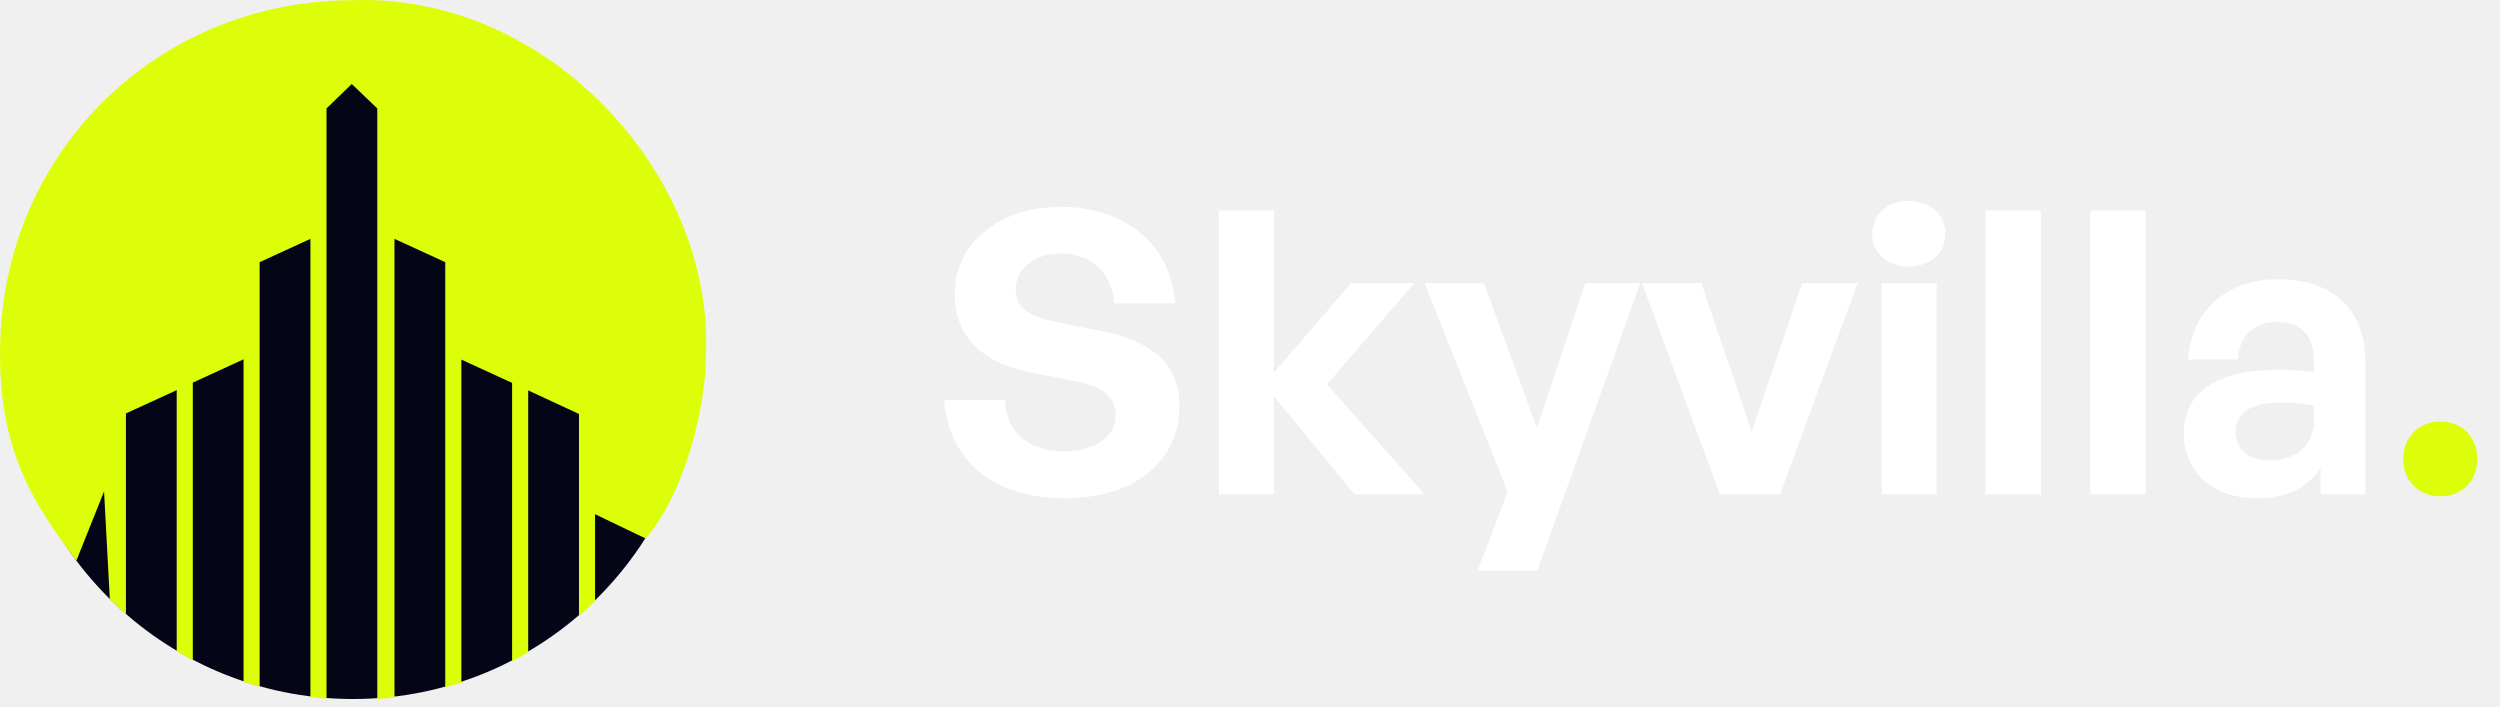
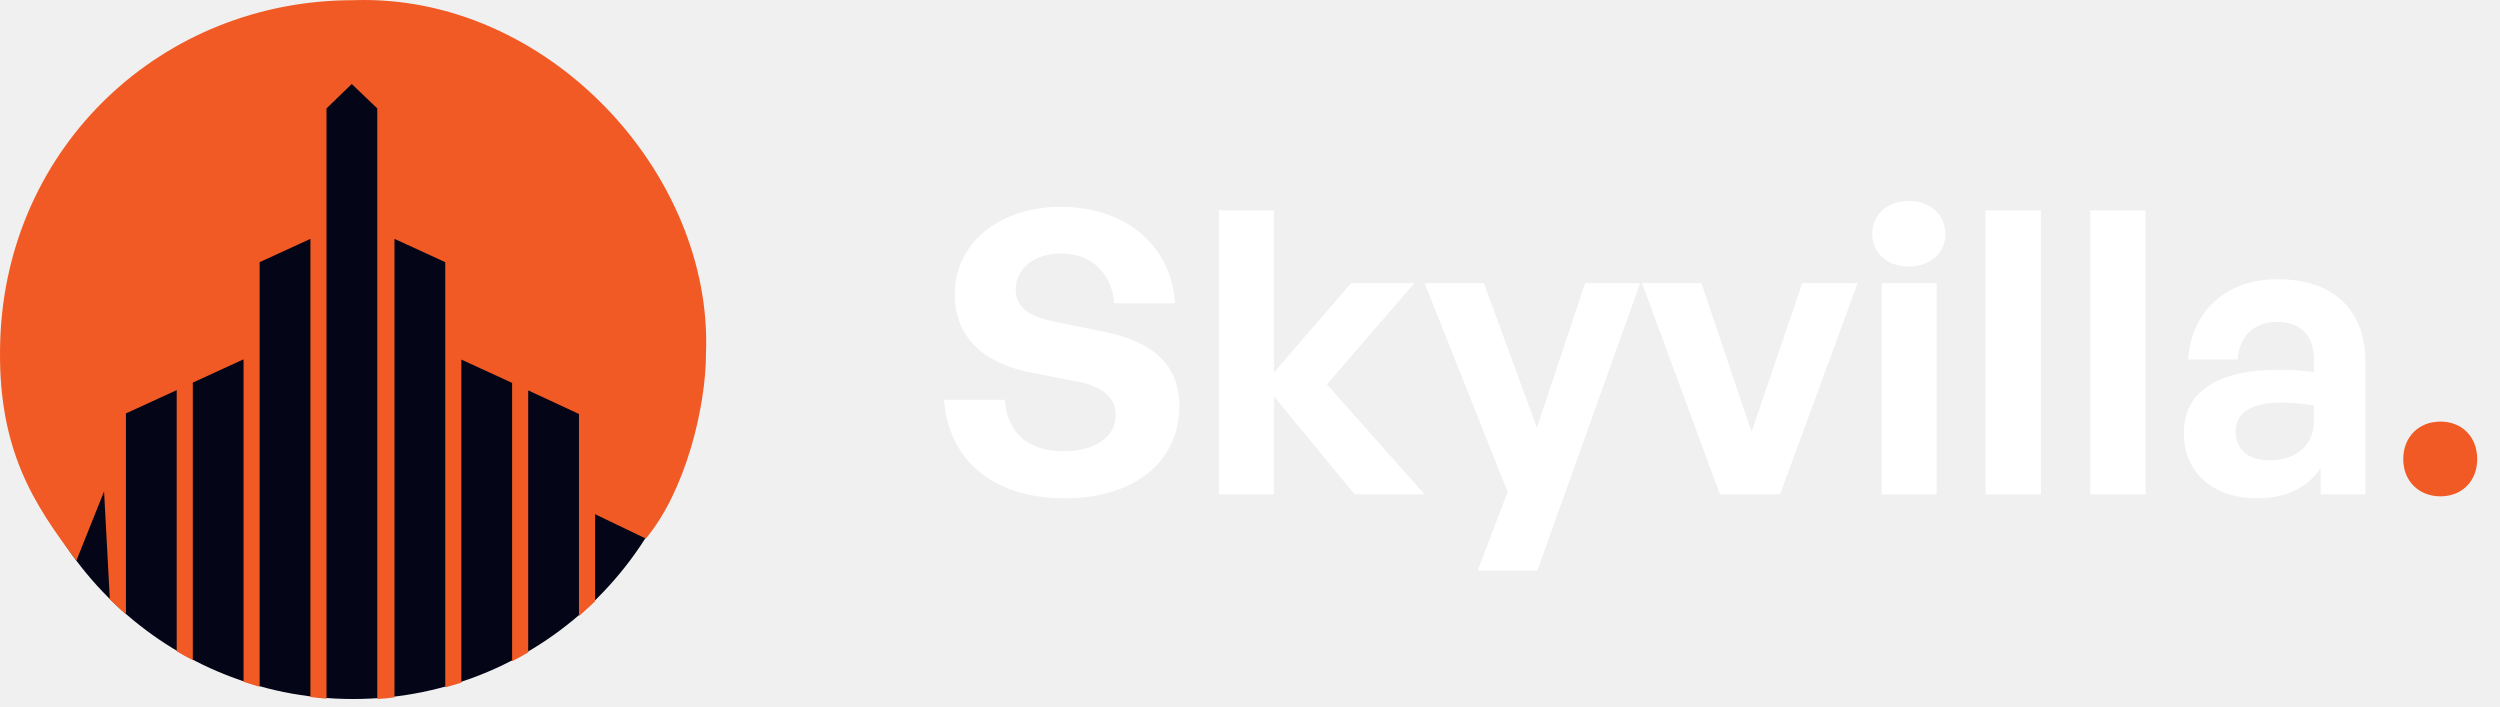
<svg xmlns="http://www.w3.org/2000/svg" width="177" height="50" viewBox="0 0 177 50" fill="none">
  <path d="M83.5 28.756C83.5 32.592 80.42 35.28 75.38 35.28C70.312 35.28 67.148 32.564 66.84 28.308H71.152C71.264 30.52 72.692 31.948 75.296 31.948C77.452 31.948 78.992 30.996 78.992 29.372C78.992 28.112 78.012 27.356 76.304 27.02L73 26.376C69.948 25.788 67.596 24.136 67.596 20.804C67.596 17.22 70.76 14.644 75.1 14.644C79.608 14.644 82.912 17.276 83.192 21.476H78.88C78.74 19.376 77.284 17.948 75.156 17.948C73.084 17.948 71.908 19.124 71.908 20.524C71.908 21.896 73.168 22.484 74.624 22.764L78.068 23.464C81.596 24.164 83.5 25.788 83.5 28.756ZM90.194 35H86.302V14.896H90.194V26.376L95.654 20.048H100.134L93.946 27.216L100.862 35H95.906L90.194 28.056V35ZM116.122 20.048L108.842 40.404H104.614L106.742 34.832L100.862 20.048H105.062L108.814 30.296L112.23 20.048H116.122ZM131.517 20.048L126.029 35H121.773L116.256 20.048H120.457L124.013 30.576L127.597 20.048H131.517ZM137.732 16.576C137.732 17.892 136.668 18.872 135.128 18.872C133.616 18.872 132.552 17.892 132.552 16.576C132.552 15.204 133.616 14.224 135.128 14.224C136.668 14.224 137.732 15.204 137.732 16.576ZM137.116 35H133.224V20.048H137.116V35ZM144.5 35H140.58V14.896H144.5V35ZM151.91 35H147.99V14.896H151.91V35ZM164.304 35V33.152C163.324 34.552 161.84 35.28 159.796 35.28C156.688 35.28 154.616 33.46 154.616 30.66C154.616 27.748 156.968 26.18 161.336 26.18C162.176 26.18 162.904 26.236 163.828 26.348V25.452C163.828 23.772 162.876 22.792 161.252 22.792C159.572 22.792 158.564 23.772 158.424 25.452H154.924C155.148 22.008 157.64 19.768 161.252 19.768C165.172 19.768 167.468 21.924 167.468 25.592V35H164.304ZM158.284 30.548C158.284 31.808 159.18 32.592 160.636 32.592C162.624 32.592 163.828 31.5 163.828 29.764V28.7C162.904 28.56 162.26 28.504 161.588 28.504C159.376 28.504 158.284 29.204 158.284 30.548Z" fill="white" />
-   <path d="M175.386 32.508C175.386 34.048 174.322 35.14 172.782 35.14C171.242 35.14 170.15 34.048 170.15 32.508C170.15 30.94 171.242 29.848 172.782 29.848C174.322 29.848 175.386 30.94 175.386 32.508Z" fill="#DCFF09" />
+   <path d="M175.386 32.508C175.386 34.048 174.322 35.14 172.782 35.14C171.242 35.14 170.15 34.048 170.15 32.508C170.15 30.94 171.242 29.848 172.782 29.848C174.322 29.848 175.386 30.94 175.386 32.508Z" fill="#F15A24" />
  <rect x="0.509" y="0.504" width="48.986" height="48.986" rx="24.493" fill="#040618" />
-   <path d="M49.985 24.997C50.475 12.25 38.718 -0.476 25.002 0.014C11.509 0.014 0.509 10.301 0.02 24.017C-0.26 31.849 2.469 35.773 5.408 39.692L7.368 34.794L7.777 42.435C8.131 42.789 8.523 43.143 8.916 43.496V29.27L12.511 27.62V46.11C12.884 46.326 13.257 46.542 13.65 46.739V27.089L17.244 25.439V48.271C17.617 48.389 17.991 48.507 18.383 48.625V18.561L21.978 16.911V49.352C22.351 49.391 22.724 49.431 23.117 49.47V7.676L24.904 5.946L26.711 7.676V49.489C27.124 49.47 27.517 49.431 27.929 49.371V16.911L31.524 18.561V48.664C31.897 48.566 32.29 48.448 32.663 48.33V25.458L36.257 27.109V46.817C36.65 46.621 37.023 46.404 37.396 46.188V27.639L40.991 29.309V43.614C41.384 43.28 41.757 42.926 42.13 42.573V36.403L45.724 38.132C48.516 34.794 49.985 28.847 49.985 24.997Z" fill="#DCFF09" />
+   <path d="M49.985 24.997C50.475 12.25 38.718 -0.476 25.002 0.014C11.509 0.014 0.509 10.301 0.02 24.017C-0.26 31.849 2.469 35.773 5.408 39.692L7.368 34.794L7.777 42.435C8.131 42.789 8.523 43.143 8.916 43.496V29.27L12.511 27.62V46.11C12.884 46.326 13.257 46.542 13.65 46.739V27.089L17.244 25.439V48.271C17.617 48.389 17.991 48.507 18.383 48.625V18.561L21.978 16.911V49.352C22.351 49.391 22.724 49.431 23.117 49.47V7.676L24.904 5.946L26.711 7.676V49.489C27.124 49.47 27.517 49.431 27.929 49.371V16.911L31.524 18.561V48.664C31.897 48.566 32.29 48.448 32.663 48.33V25.458L36.257 27.109V46.817C36.65 46.621 37.023 46.404 37.396 46.188V27.639L40.991 29.309V43.614C41.384 43.28 41.757 42.926 42.13 42.573V36.403L45.724 38.132C48.516 34.794 49.985 28.847 49.985 24.997Z" fill="#F15A24" />
</svg>
